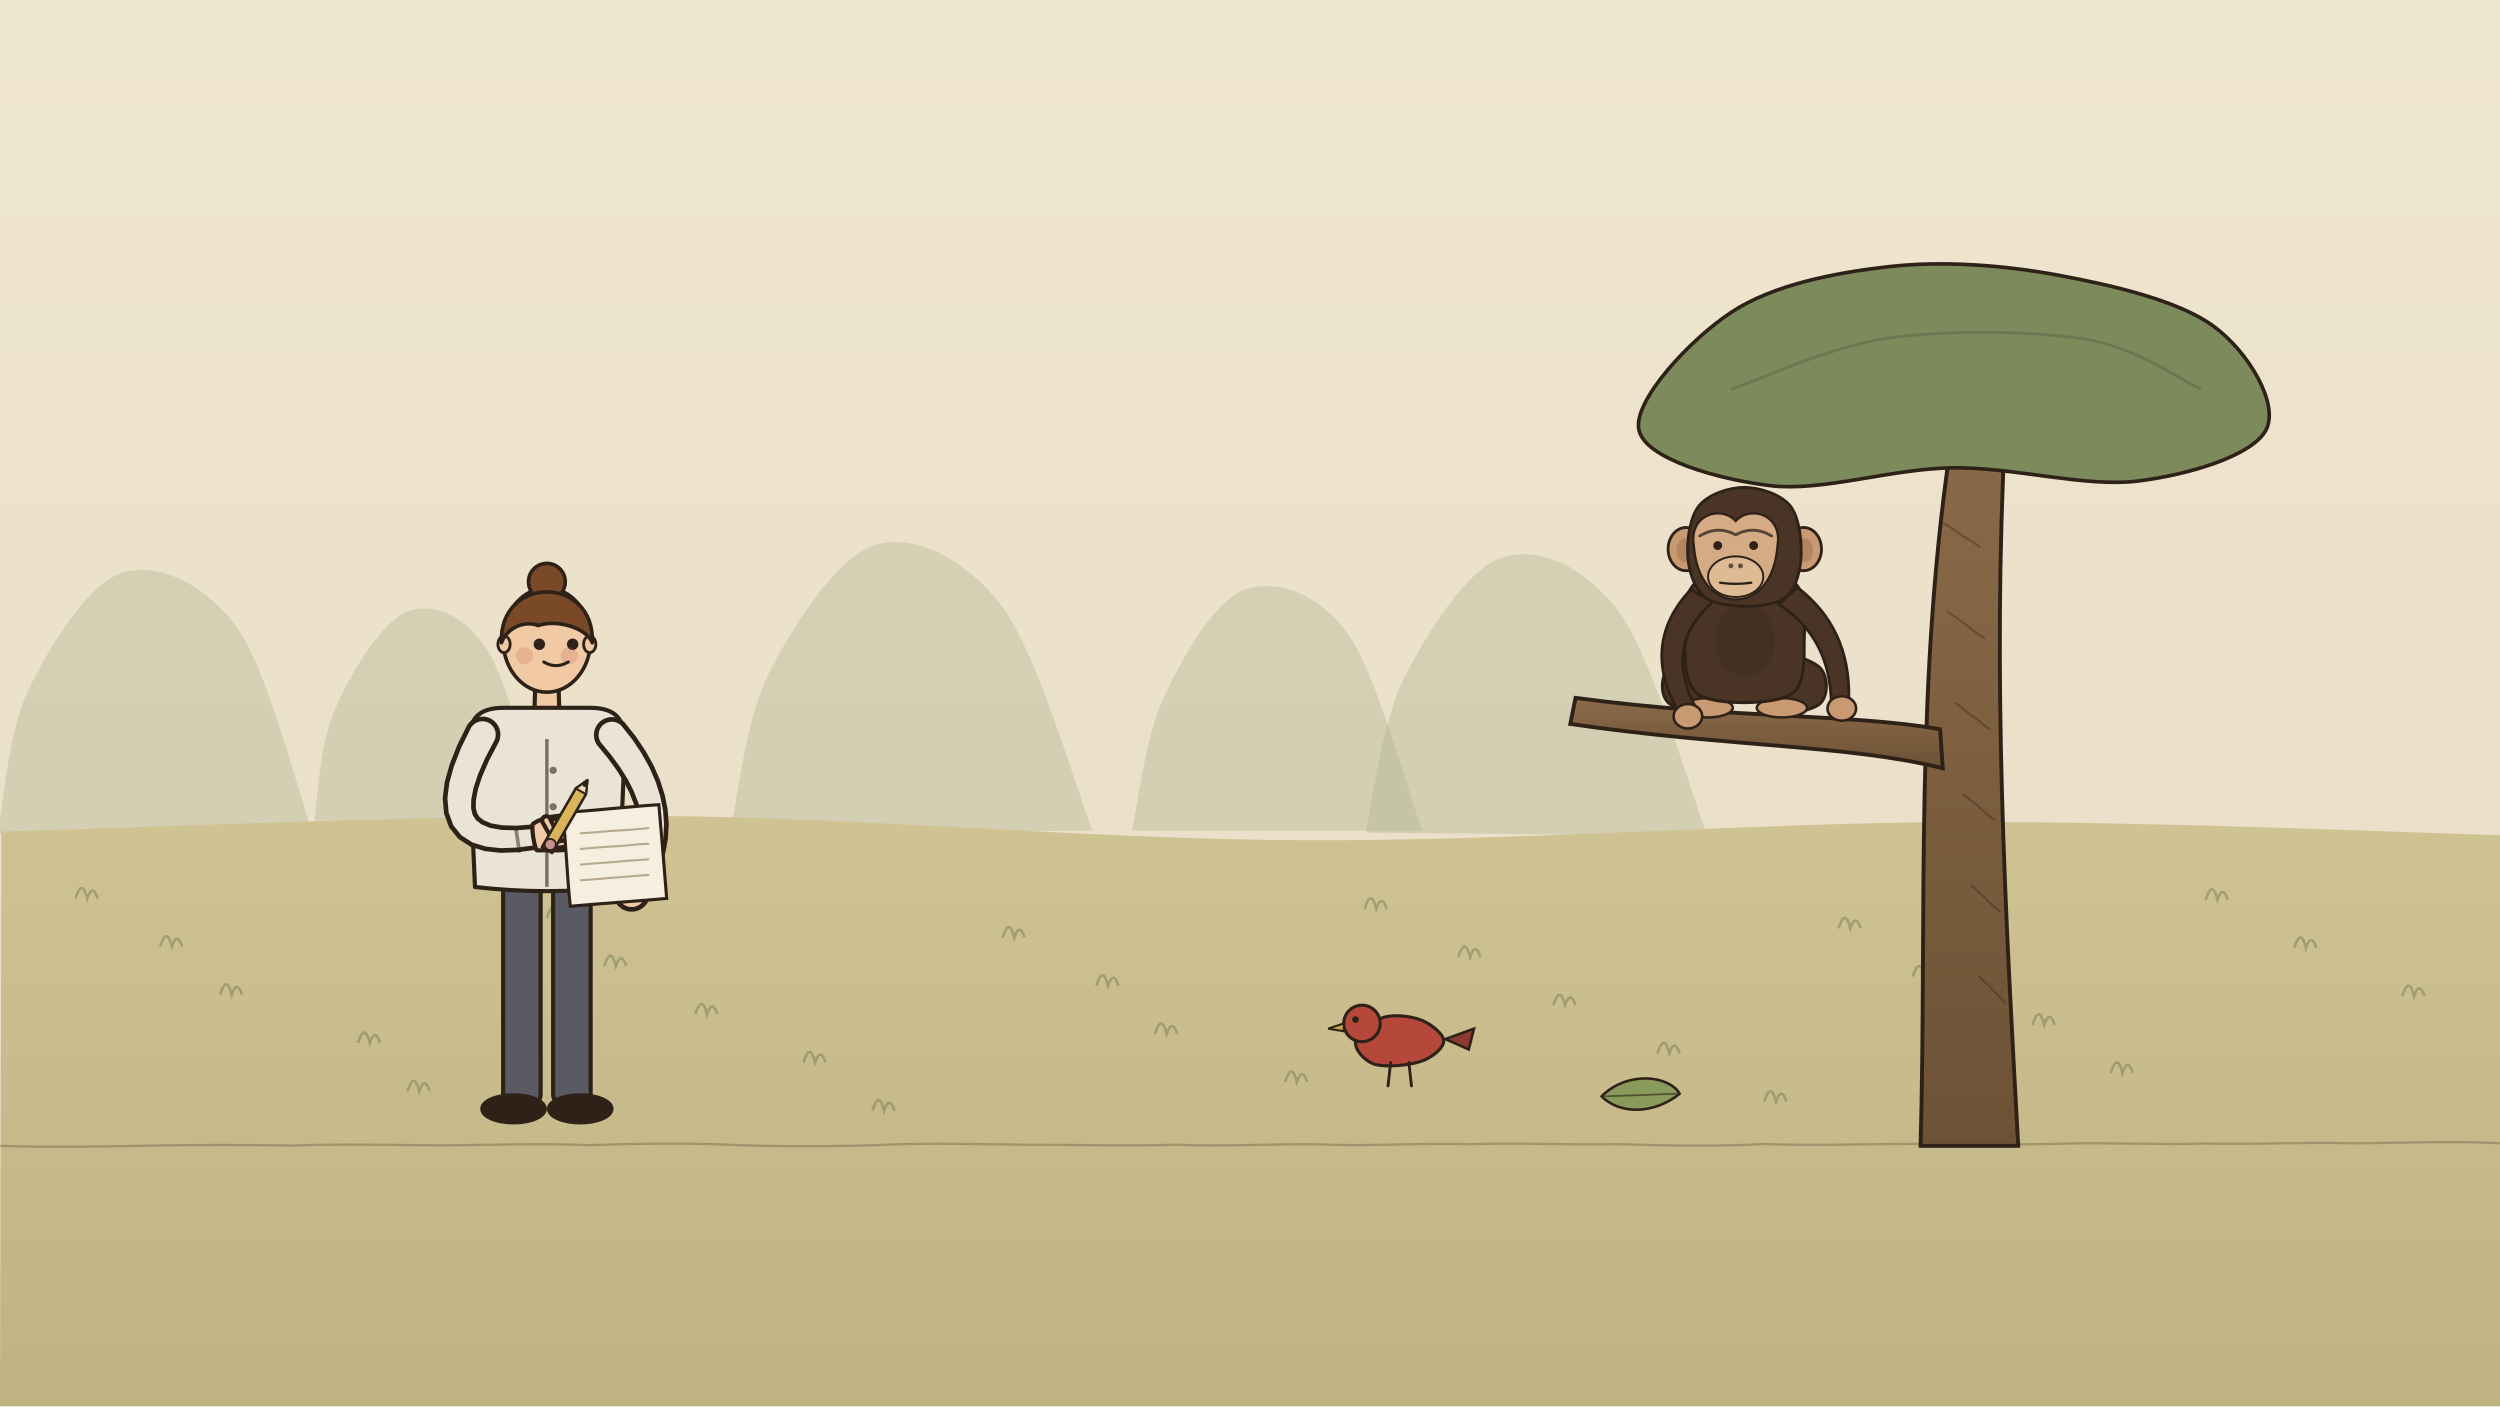
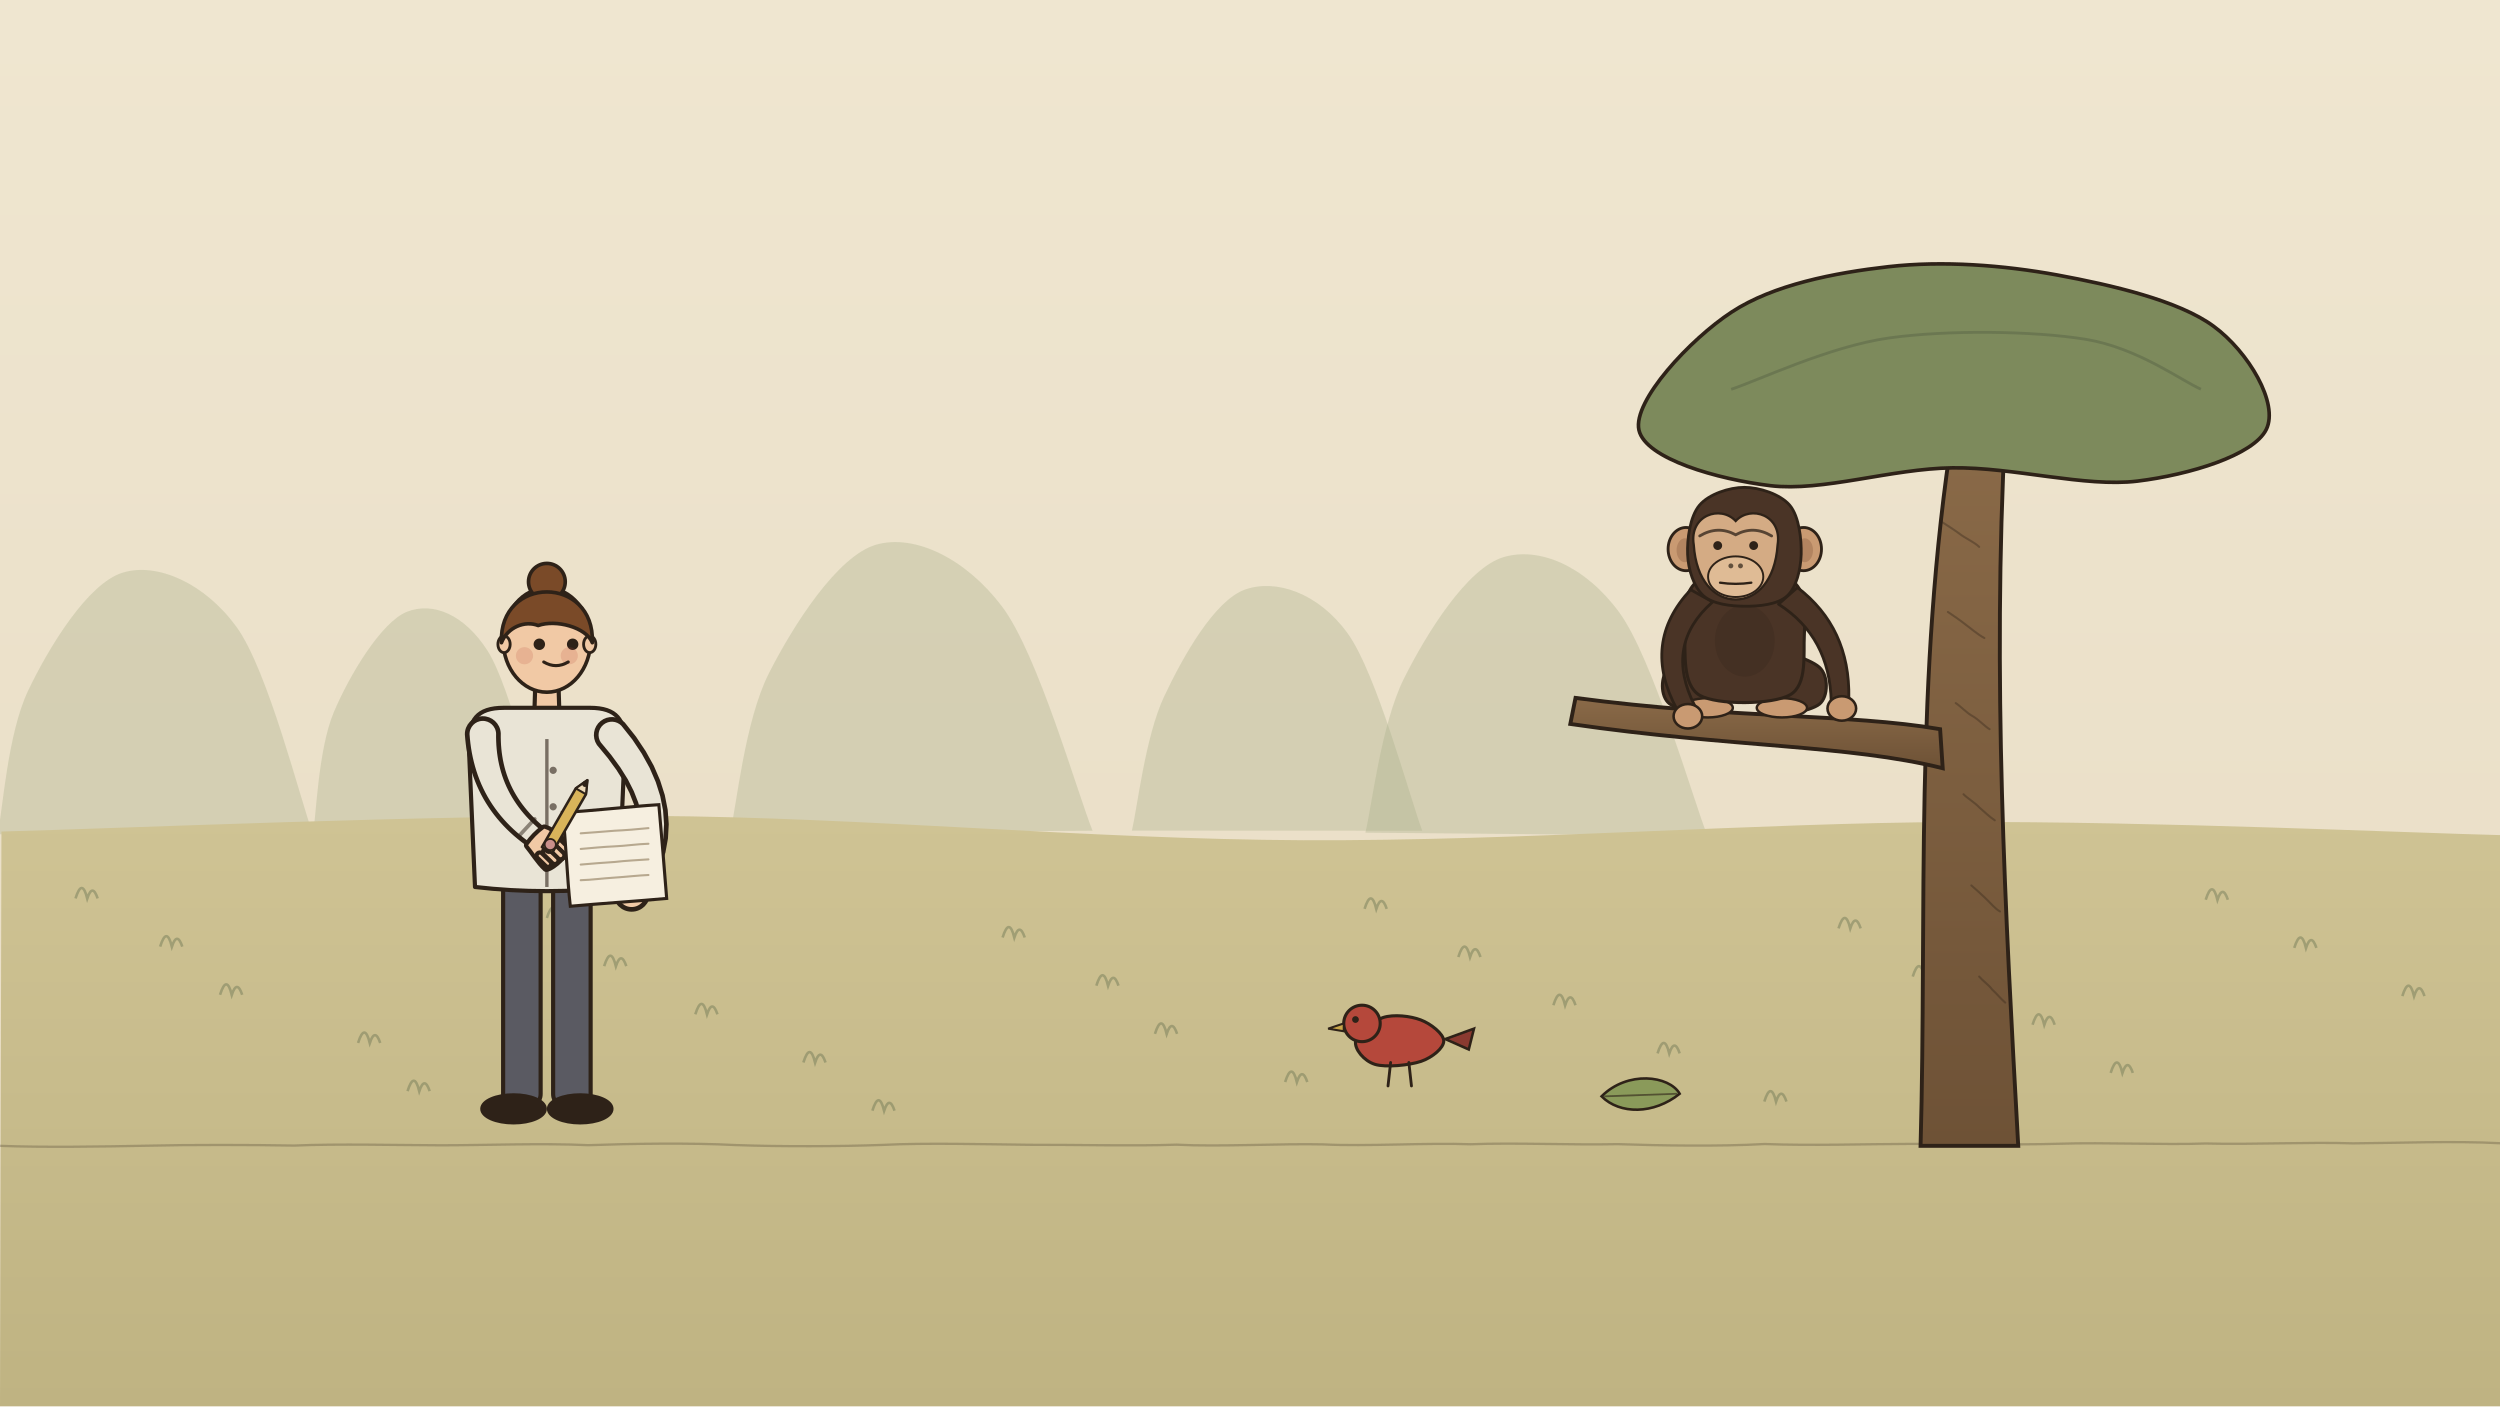
<svg xmlns="http://www.w3.org/2000/svg" viewBox="0 0 1920 1080" width="1920" height="1080">
  <defs>
    <linearGradient id="sky85" x1="0" y1="0" x2="0" y2="1">
      <stop offset="0" stop-color="#efe6d0" />
      <stop offset="1" stop-color="#e8dcc4" />
    </linearGradient>
    <linearGradient id="trunk85" x1="0" y1="0" x2="0" y2="1">
      <stop offset="0" stop-color="#8a6a48" />
      <stop offset="1" stop-color="#6e5236" />
    </linearGradient>
    <radialGradient id="canopy85" cx="0.5" cy="0.5" r="0.5">
      <stop offset="0" stop-color="#7d8a5c" stop-opacity="0.9" />
      <stop offset="1" stop-color="#7d8a5c" stop-opacity="0" />
    </radialGradient>
    <linearGradient id="grass85" x1="0" y1="0" x2="0" y2="1">
      <stop offset="0" stop-color="#cfc394" />
      <stop offset="1" stop-color="#bfb382" />
    </linearGradient>
  </defs>
  <rect width="1920" height="1080" fill="url(#sky85)" />
  <g id="bg-woodland-edge">
    <path d="M-1.8,640.7 C2.1,622.3 5.7,563.9 21.6,530.4 C37.6,496.9 67.5,447.9 94.2,439.8 C120.8,431.6 157.2,447.9 181.6,481.4 C206.0,515.0 230.7,614.5 240.5,641.1 Z" fill="#a9b08a" opacity=".35" />
    <path d="M240.2,642.1 C242.9,626.2 244.3,575.8 256.3,547.1 C268.4,518.4 292.9,477.6 312.6,469.8 C332.3,462.0 356.6,471.7 374.6,500.0 C392.5,528.3 412.7,616.3 420.4,639.6 Z" fill="#a9b08a" opacity=".35" />
    <path d="M560.7,639.7 C565.7,619.3 571.8,554.0 590.5,517.1 C609.2,480.2 643.1,426.9 672.9,418.3 C702.7,409.8 741.8,429.1 769.5,465.7 C797.2,502.3 827.5,609.3 839.1,638.0 Z" fill="#a9b08a" opacity=".35" />
    <path d="M869.3,637.9 C873.4,620.7 879.5,565.9 894.0,535.0 C908.5,504.2 932.9,460.8 956.4,452.7 C979.8,444.5 1012.1,455.1 1034.7,486.0 C1057.4,516.9 1082.7,612.6 1092.3,638.0 Z" fill="#a9b08a" opacity=".35" />
    <path d="M1048.6,639.5 C1053.5,619.8 1060.6,556.4 1078.2,521.2 C1095.8,485.9 1126.8,436.5 1154.3,428.0 C1181.9,419.5 1217.3,434.5 1243.5,470.2 C1269.6,505.8 1300.0,613.3 1311.3,641.9 Z" fill="#a9b08a" opacity=".35" />
    <path d="M1.1,638.6 C84.2,636.6 333.2,625.5 499.8,626.6 C666.4,627.7 833.9,644.5 1001.0,645.3 C1168.0,646.0 1348.5,631.9 1501.9,631.3 C1655.3,630.7 1851.6,639.7 1921.5,641.4 L1920,1080 L0,1080 Z" fill="url(#grass85)" />
    <path d="M58,690 q5,-16 9,0 q4,-12 8,0" fill="none" stroke="#5f6b4a" stroke-width="2" opacity=".4" />
    <path d="M123,727 q5,-16 9,0 q4,-12 8,0" fill="none" stroke="#5f6b4a" stroke-width="2" opacity=".4" />
    <path d="M169,764 q5,-16 9,0 q4,-12 8,0" fill="none" stroke="#5f6b4a" stroke-width="2" opacity=".4" />
    <path d="M275,801 q5,-16 9,0 q4,-12 8,0" fill="none" stroke="#5f6b4a" stroke-width="2" opacity=".4" />
    <path d="M313,838 q5,-16 9,0 q4,-12 8,0" fill="none" stroke="#5f6b4a" stroke-width="2" opacity=".4" />
    <path d="M420,705 q5,-16 9,0 q4,-12 8,0" fill="none" stroke="#5f6b4a" stroke-width="2" opacity=".4" />
    <path d="M464,742 q5,-16 9,0 q4,-12 8,0" fill="none" stroke="#5f6b4a" stroke-width="2" opacity=".4" />
    <path d="M534,779 q5,-16 9,0 q4,-12 8,0" fill="none" stroke="#5f6b4a" stroke-width="2" opacity=".4" />
    <path d="M617,816 q5,-16 9,0 q4,-12 8,0" fill="none" stroke="#5f6b4a" stroke-width="2" opacity=".4" />
    <path d="M670,853 q5,-16 9,0 q4,-12 8,0" fill="none" stroke="#5f6b4a" stroke-width="2" opacity=".4" />
    <path d="M770,720 q5,-16 9,0 q4,-12 8,0" fill="none" stroke="#5f6b4a" stroke-width="2" opacity=".4" />
    <path d="M842,757 q5,-16 9,0 q4,-12 8,0" fill="none" stroke="#5f6b4a" stroke-width="2" opacity=".4" />
    <path d="M887,794 q5,-16 9,0 q4,-12 8,0" fill="none" stroke="#5f6b4a" stroke-width="2" opacity=".4" />
    <path d="M987,831 q5,-16 9,0 q4,-12 8,0" fill="none" stroke="#5f6b4a" stroke-width="2" opacity=".4" />
    <path d="M1048,698 q5,-16 9,0 q4,-12 8,0" fill="none" stroke="#5f6b4a" stroke-width="2" opacity=".4" />
    <path d="M1120,735 q5,-16 9,0 q4,-12 8,0" fill="none" stroke="#5f6b4a" stroke-width="2" opacity=".4" />
    <path d="M1193,772 q5,-16 9,0 q4,-12 8,0" fill="none" stroke="#5f6b4a" stroke-width="2" opacity=".4" />
    <path d="M1273,809 q5,-16 9,0 q4,-12 8,0" fill="none" stroke="#5f6b4a" stroke-width="2" opacity=".4" />
    <path d="M1355,846 q5,-16 9,0 q4,-12 8,0" fill="none" stroke="#5f6b4a" stroke-width="2" opacity=".4" />
    <path d="M1412,713 q5,-16 9,0 q4,-12 8,0" fill="none" stroke="#5f6b4a" stroke-width="2" opacity=".4" />
    <path d="M1469,750 q5,-16 9,0 q4,-12 8,0" fill="none" stroke="#5f6b4a" stroke-width="2" opacity=".4" />
    <path d="M1561,787 q5,-16 9,0 q4,-12 8,0" fill="none" stroke="#5f6b4a" stroke-width="2" opacity=".4" />
    <path d="M1621,824 q5,-16 9,0 q4,-12 8,0" fill="none" stroke="#5f6b4a" stroke-width="2" opacity=".4" />
    <path d="M1694,691 q5,-16 9,0 q4,-12 8,0" fill="none" stroke="#5f6b4a" stroke-width="2" opacity=".4" />
    <path d="M1762,728 q5,-16 9,0 q4,-12 8,0" fill="none" stroke="#5f6b4a" stroke-width="2" opacity=".4" />
    <path d="M1845,765 q5,-16 9,0 q4,-12 8,0" fill="none" stroke="#5f6b4a" stroke-width="2" opacity=".4" />
    <path d="M0.0,880.0 C32.9,881.3 78.7,880.6 112.9,879.9 C146.0,879.1 192.7,879.2 225.9,879.8 C259.8,878.3 305.6,879.5 338.8,879.6 C371.4,879.6 416.7,877.8 451.8,879.5 C484.6,878.3 530.1,877.6 564.7,879.4 C600.3,880.7 644.5,880.5 677.6,879.3 C711.2,877.6 754.8,878.8 790.6,879.2 C826.2,879.1 870.5,880.3 903.5,879.1 C936.1,880.9 984.1,878.1 1016.5,878.9 C1048.6,880.6 1097.2,877.5 1129.4,878.8 C1162.6,877.4 1206.9,879.5 1242.4,878.7 C1274.6,879.8 1320.3,880.6 1355.3,878.6 C1390.7,880.0 1433.0,878.6 1468.2,878.5 C1500.3,878.3 1545.7,879.5 1581.2,878.4 C1616.7,877.2 1661.4,879.4 1694.1,878.2 C1729.1,879.2 1773.1,876.9 1807.1,878.1 C1839.2,877.9 1885.0,876.1 1920.0,878.0" fill="none" stroke="#2e2218" stroke-width="1.8" stroke-linecap="round" opacity="0.25" />
  </g>
  <g id="acacia-tree">
    <path d="M1475,880 C1480,700 1470,520 1500,330 L1540,330 C1530,520 1540,700 1550,880 Z" fill="url(#trunk85)" stroke="#2e2218" stroke-width="3" />
    <path d="M1490,560 C1420,548 1330,552 1210,536 L1206,556 C1330,574 1420,572 1492,590 Z" fill="url(#trunk85)" stroke="#2e2218" stroke-width="3" />
    <path d="M1258.7,330.3 C1253.8,308.0 1298.0,260.5 1330.0,239.6 C1361.9,218.7 1408.8,209.5 1450.5,204.8 C1492.2,200.1 1538.4,203.6 1580.0,211.2 C1621.6,218.9 1673.3,230.8 1700.1,250.6 C1726.9,270.3 1750.3,309.9 1740.5,329.8 C1730.8,349.6 1681.7,364.6 1641.5,369.5 C1601.3,374.4 1546.5,358.7 1499.5,359.3 C1452.5,359.9 1399.7,377.8 1359.6,373.0 C1319.5,368.1 1263.7,352.5 1258.7,330.3 Z" fill="#7d8a5c" stroke="#2e2218" stroke-width="2.8" />
    <path d="M1329.5,299.0 C1349.7,292.4 1405.1,266.0 1450.5,259.6 C1495.9,253.2 1561.9,254.1 1601.9,260.6 C1641.9,267.2 1675.5,292.5 1690.3,298.9" fill="none" stroke="#5f6b4a" stroke-width="2.2" opacity=".6" />
    <path d="M1490.0,400.0 C1495.4,403.5 1500.6,406.7 1505.0,410.0 C1509.0,413.2 1516.4,416.4 1520.0,420.0" fill="none" stroke="#2e2218" stroke-width="1.6" stroke-linecap="round" opacity="0.35" />
    <path d="M1496.0,470.0 C1499.3,472.1 1506.5,477.2 1510.0,480.0 C1513.6,482.6 1519.0,487.4 1524.0,490.0" fill="none" stroke="#2e2218" stroke-width="1.6" stroke-linecap="round" opacity="0.35" />
    <path d="M1502.0,540.0 C1505.4,542.0 1510.6,547.8 1515.0,550.0 C1519.6,552.6 1524.4,558.0 1528.0,560.0" fill="none" stroke="#2e2218" stroke-width="1.6" stroke-linecap="round" opacity="0.35" />
    <path d="M1508.0,610.0 C1510.7,612.9 1516.6,616.3 1520.0,620.0 C1523.1,622.7 1528.2,627.6 1532.0,630.0" fill="none" stroke="#2e2218" stroke-width="1.6" stroke-linecap="round" opacity="0.35" />
    <path d="M1514.0,680.0 C1517.1,682.7 1521.7,686.8 1525.0,690.0 C1528.8,693.5 1532.1,697.9 1536.0,700.0" fill="none" stroke="#2e2218" stroke-width="1.6" stroke-linecap="round" opacity="0.35" />
    <path d="M1520.0,750.0 C1522.7,753.2 1527.7,756.7 1530.0,760.0 C1533.8,763.4 1536.5,767.0 1540.0,770.0" fill="none" stroke="#2e2218" stroke-width="1.6" stroke-linecap="round" opacity="0.35" />
  </g>
  <g id="mv-breathe-chimp">
    <path d="M1326.1,501.1 C1319.1,495.7 1289.5,506.0 1282.1,512.5 C1274.8,519.1 1275.1,535.0 1282.1,540.4 C1289.1,545.8 1316.9,551.6 1324.2,545.1 C1331.5,538.5 1333.1,506.5 1326.1,501.1 Z" fill="#4a3426" stroke="#2e2218" stroke-width="2.4" stroke-linejoin="round" />
    <ellipse cx="1311.5" cy="543.6" rx="19.3" ry="7.4" fill="#c99a72" stroke="#2e2218" stroke-width="1.9" />
    <path d="M1353.7,501.5 C1360.5,496.0 1389.9,505.8 1397.2,512.4 C1404.5,518.9 1404.2,535.1 1397.4,540.7 C1390.7,546.2 1363.8,551.9 1356.5,545.4 C1349.2,538.9 1346.9,507.0 1353.7,501.5 Z" fill="#4a3426" stroke="#2e2218" stroke-width="2.4" stroke-linejoin="round" />
    <ellipse cx="1368.5" cy="543.6" rx="19.3" ry="7.4" fill="#c99a72" stroke="#2e2218" stroke-width="1.9" />
    <path d="M1301.0,448.8 C1293.4,456.8 1293.0,473.0 1293.8,487.2 C1294.5,501.4 1291.9,526.2 1305.4,534.0 C1318.9,541.7 1361.4,541.3 1374.8,533.6 C1388.2,525.9 1384.9,501.9 1385.7,487.8 C1386.4,473.6 1386.9,456.7 1379.2,448.6 C1371.6,440.5 1352.8,438.9 1339.8,438.9 C1326.7,439.0 1308.7,440.7 1301.0,448.8 Z" fill="#4a3426" stroke="#2e2218" stroke-width="2.4" stroke-linejoin="round" />
    <ellipse cx="1340.0" cy="492.1" rx="23.0" ry="27.6" fill="#3a281c" opacity=".35" />
    <path d="M1298.4,452.9 Q1260.1,493.9 1288.1,545.1 L1301.6,542.1 Q1277.7,495.3 1315.3,462.3 Z" fill="#4a3426" stroke="#2e2218" stroke-width="2.2" stroke-linejoin="round" />
    <ellipse cx="1296.3" cy="550.1" rx="11.0" ry="9.4" fill="#c99a72" stroke="#2e2218" stroke-width="2.0" />
    <path d="M1365.9,464.0 Q1405.3,489.1 1406.4,539.1 L1419.9,536.1 Q1420.9,482.1 1380.4,451.2 Z" fill="#4a3426" stroke="#2e2218" stroke-width="2.2" stroke-linejoin="round" />
    <ellipse cx="1414.5" cy="544.1" rx="11.0" ry="9.4" fill="#c99a72" stroke="#2e2218" stroke-width="2.0" />
    <g id="mv-nod-chimp-head">
      <ellipse cx="1294.9" cy="421.7" rx="13.8" ry="16.6" fill="#c99a72" stroke="#2e2218" stroke-width="2.2" />
      <ellipse cx="1294.0" cy="422.6" rx="6.4" ry="9.2" fill="#a87a58" opacity=".7" />
      <ellipse cx="1385.1" cy="421.7" rx="13.8" ry="16.6" fill="#c99a72" stroke="#2e2218" stroke-width="2.2" />
      <ellipse cx="1386.0" cy="422.6" rx="6.4" ry="9.2" fill="#a87a58" opacity=".7" />
      <path d="M1296.1,425.8 C1295.6,414.2 1297.9,396.6 1305.2,388.0 C1312.4,379.5 1328.1,374.3 1339.7,374.3 C1351.2,374.3 1367.2,379.5 1374.5,388.0 C1381.7,396.6 1383.6,414.1 1383.3,425.7 C1382.9,437.4 1379.7,451.1 1372.5,457.7 C1365.2,464.4 1350.6,465.7 1339.8,465.6 C1329.1,465.5 1315.4,464.0 1308.1,457.4 C1300.8,450.7 1296.5,437.3 1296.1,425.8 Z" fill="#4a3426" stroke="#2e2218" stroke-width="2.2" stroke-linejoin="round" />
      <path d="M1333.0,400.1 C1321.5,387.7 1297.1,395.5 1300.8,418.5 C1302.6,446.1 1316.9,460.4 1333.0,460.4 C1349.1,460.4 1363.4,446.1 1365.2,418.5 C1368.9,395.5 1344.5,387.7 1333.0,400.1 Z" fill="#d4ab84" stroke="#2e2218" stroke-width="1.8" />
      <ellipse cx="1333.0" cy="442.9" rx="21.2" ry="15.6" fill="#dfbb95" stroke="#2e2218" stroke-width="1.5" />
      <path d="M1305.4,411.6 Q1319.2,403.3 1333.0,410.7 Q1346.8,403.3 1360.6,411.6" fill="none" stroke="#2e2218" stroke-width="2.2" stroke-linecap="round" opacity=".75" />
      <g id="mv-blink-chimp-eyes">
        <circle cx="1319.2" cy="419.0" r="3.4" fill="#2e2218" />
        <circle cx="1346.8" cy="419.0" r="3.4" fill="#2e2218" />
      </g>
      <circle cx="1329.3" cy="434.6" r="1.9" fill="#2e2218" opacity=".7" />
      <circle cx="1336.7" cy="434.6" r="1.9" fill="#2e2218" opacity=".7" />
      <path d="M1321.0,447.5 Q1333.0,449.3 1345.0,447.5" fill="none" stroke="#2e2218" stroke-width="1.8" stroke-linecap="round" />
    </g>
  </g>
  <g id="mv-hop-bird" data-h="26" data-per="1.3">
    <path d="M1041.1,799.7 C1042.2,793.7 1053.8,784.3 1062.1,781.5 C1070.4,778.8 1083.3,780.3 1091.1,783.3 C1098.9,786.2 1108.8,794.1 1108.8,799.4 C1108.9,804.7 1100.2,812.1 1091.4,815.1 C1082.5,818.1 1064.3,820.0 1055.9,817.4 C1047.5,814.8 1040.1,805.7 1041.1,799.7 Z" fill="#b5483b" stroke="#2e2218" stroke-width="2.4" />
    <circle cx="1046" cy="786" r="14" fill="#b5483b" stroke="#2e2218" stroke-width="2.4" />
    <circle cx="1041" cy="783" r="2.6" fill="#2e2218" />
    <path d="M1032,786 L1020,790 L1032,792 Z" fill="#c9a64a" stroke="#2e2218" stroke-width="1.6" />
    <path d="M1110,798 L1132,790 L1128,806 Z" fill="#8a3a30" stroke="#2e2218" stroke-width="2" />
    <path d="M1068.0,816.0 C1067.7,818.7 1067.3,822.3 1067.0,825.0 C1066.7,827.7 1066.3,831.3 1066.0,834.0" fill="none" stroke="#2e2218" stroke-width="2.2" stroke-linecap="round" opacity="1" />
    <path d="M1082.0,816.0 C1082.3,818.7 1082.7,822.3 1083.0,825.0 C1083.3,827.7 1083.7,831.3 1084.0,834.0" fill="none" stroke="#2e2218" stroke-width="2.2" stroke-linecap="round" opacity="1" />
  </g>
  <g id="mv-core-drop-leaf" data-delay="1.6">
    <path d="M1230,842 C1250,822 1282,826 1290,840 C1270,856 1244,856 1230,842 Z" fill="#8a9a5a" stroke="#2e2218" stroke-width="2" />
    <path d="M1232,842 L1288,840" stroke="#2e2218" stroke-width="1.4" opacity=".6" />
  </g>
  <g id="mv-breathe-scientist-person">
    <rect x="386.4" y="663.6" width="28.8" height="188.0" rx="11.5" fill="#5a5a62" stroke="#2e2218" stroke-width="3.2" />
    <ellipse cx="394.4" cy="851.6" rx="24.0" ry="10.4" fill="#2e2218" stroke="#2e2218" stroke-width="3.2" />
    <rect x="424.8" y="663.6" width="28.8" height="188.0" rx="11.5" fill="#5a5a62" stroke="#2e2218" stroke-width="3.2" />
    <ellipse cx="445.6" cy="851.6" rx="24.0" ry="10.4" fill="#2e2218" stroke="#2e2218" stroke-width="3.2" />
    <path d="M411.2,522.0 L410.4,547.6 L429.6,547.6 L428.8,522.0 Z" fill="#f1c9a5" stroke="#2e2218" stroke-width="3.2" />
    <path d="M387.0,543.6 C366.0,543.6 360.0,553.2 360.0,571.6 L364.8,681.2 Q420.0,687.6 475.2,681.2 L480.0,571.6 C480.0,553.2 474.0,543.6 453.0,543.6 Z" fill="#e9e4d6" stroke="#2e2218" stroke-width="3.2" stroke-linejoin="round" />
    <path d="M420.0,567.6 L420.0,681.2" stroke="#2e2218" stroke-width="2.6" opacity=".6" />
    <circle cx="424.8" cy="591.6" r="2.8" fill="#2e2218" opacity=".6" />
    <circle cx="424.8" cy="619.6" r="2.8" fill="#2e2218" opacity=".6" />
-     <g class="mv mv-limb-scientist-person-r-1" data-pivot="370.8 563.6" data-amp="0">
-       <path d="M360.1,558.2 L352.6,573.4 L347.0,587.7 L343.3,600.9 L341.8,613.1 L342.8,624.4 L346.5,634.6 L353.2,642.9 L362.2,648.7 L372.7,651.9 L384.6,653.2 L398.0,652.7 L412.6,650.7 A8.0,8.0 0 0 0 410.9,634.8 L396.9,635.9 L385.6,635.6 L376.8,634.1 L370.6,631.5 L366.8,628.5 L364.7,625.2 L363.6,620.7 L363.7,614.4 L365.3,605.9 L368.7,595.5 L374.0,583.3 L381.5,569.0 A12.0,12.0 0 0 0 360.1,558.2Z" fill="#e9e4d6" stroke="#2e2218" stroke-width="3.60" stroke-linejoin="round" />
-       <path d="M398.8,653.6 L396.2,636.2" stroke="#2e2218" stroke-width="2.88" stroke-linecap="round" opacity=".5" />
-       <g transform="translate(411.8 642.7) rotate(81.41) scale(24.000)">
+     <g class="mv mv-limb-scientist-person-r-1" data-pivot="370.8 563.6" data-amp="0" data-armfixed="1">
+       <path d="M358.81,564.02 L359.10,567.54 L359.50,571.18 L360.00,574.82 L360.59,578.31 L361.31,581.91 L362.14,585.49 L363.08,589.05 L364.13,592.57 L365.30,596.06 L366.59,599.50 L368.00,602.90 L369.53,606.24 L371.17,609.52 L372.92,612.74 L374.73,615.78 L376.70,618.86 L378.78,621.86 L380.95,624.78 L383.22,627.62 L385.58,630.37 L388.02,633.04 L390.54,635.61 L393.14,638.10 L395.80,640.50 L398.46,642.74 L401.24,644.97 L404.08,647.11 L406.90,649.12 A8.00,8.00 0 0 0 416.60,636.38 L414.20,634.35 L411.93,632.30 L409.73,630.21 L407.52,627.99 L405.46,625.78 L403.48,623.51 L401.57,621.19 L399.74,618.81 L398.01,616.39 L396.36,613.91 L394.80,611.39 L393.33,608.82 L391.96,606.20 L390.63,603.44 L389.46,600.74 L388.38,598.01 L387.40,595.24 L386.52,592.44 L385.74,589.62 L385.06,586.77 L384.46,583.90 L383.97,581.01 L383.56,578.11 L383.24,575.19 L382.99,572.14 L382.85,569.20 L382.78,566.25 L382.79,563.18 A12.00,12.00 0 0 0 358.81,564.02Z" fill="#e9e4d6" stroke="#2e2218" stroke-width="3.60" stroke-linejoin="round" />
+       <path d="M398.72,641.85 L410.67,628.95" stroke="#2e2218" stroke-width="2.88" stroke-linecap="round" opacity=".5" />
+       <g transform="translate(411.82 642.76) rotate(134.30) scale(24.000)">
        <g fill="#2e2218" stroke="#2e2218" stroke-width="0.27" stroke-linejoin="round">
          <path d="M0.370,0 C0.111,0.04 -0.111,0.04 -0.370,0 C-0.500,-0.25 -0.510,-0.62 -0.480,-0.960 C-0.288,-1.050 0.288,-1.050 0.480,-0.920 C0.490,-0.62 0.390,-0.22 0.370,0 Z" />
        </g>
        <g fill="#f1c9a5" stroke="none">
          <path d="M0.370,0 C0.111,0.04 -0.111,0.04 -0.370,0 C-0.500,-0.25 -0.510,-0.62 -0.480,-0.960 C-0.288,-1.050 0.288,-1.050 0.480,-0.920 C0.490,-0.62 0.390,-0.22 0.370,0 Z" />
        </g>
        <path d="M-0.473,-0.94 L-0.473,-0.57 A0.118,0.118 0 0 0 -0.237,-0.57 L-0.237,-0.94 A0.118,0.118 0 0 0 -0.473,-0.94 Z" fill="#f1c9a5" stroke="#2e2218" stroke-width="0.135" stroke-linejoin="round" />
        <path d="M-0.244,-0.97 L-0.244,-0.6 A0.124,0.124 0 0 0 0.004,-0.6 L0.004,-0.97 A0.124,0.124 0 0 0 -0.244,-0.97 Z" fill="#f1c9a5" stroke="#2e2218" stroke-width="0.135" stroke-linejoin="round" />
        <path d="M0.002,-0.95 L0.002,-0.58 A0.118,0.118 0 0 0 0.238,-0.58 L0.238,-0.95 A0.118,0.118 0 0 0 0.002,-0.95 Z" fill="#f1c9a5" stroke="#2e2218" stroke-width="0.135" stroke-linejoin="round" />
        <path d="M0.248,-0.87 L0.248,-0.5 A0.102,0.102 0 0 0 0.452,-0.5 L0.452,-0.87 A0.102,0.102 0 0 0 0.248,-0.87 Z" fill="#f1c9a5" stroke="#2e2218" stroke-width="0.135" stroke-linejoin="round" />
        <path d="M-0.427,-0.272 L0.016,-0.441 A0.115,0.115 0 0 0 -0.056,-0.659 L-0.513,-0.528 A0.135,0.135 0 0 0 -0.427,-0.272 Z" fill="#f1c9a5" stroke="#2e2218" stroke-width="0.135" stroke-linejoin="round" />
      </g>
    </g>
    <g class="mv mv-limb-scientist-person-l-1" data-pivot="469.2 563.6">
      <path d="M459.9,571.1 L468.1,581.0 L474.9,590.3 L480.6,599.4 L485.1,608.3 L488.5,617.0 L490.8,625.5 L492.0,633.8 L492.2,642.1 L491.3,650.5 L489.4,658.8 L486.2,667.3 L481.7,676.2 A8.0,8.0 0 0 0 495.7,683.9 L501.3,674.6 L505.9,664.6 L509.3,654.3 L511.2,643.8 L511.8,633.0 L511.0,622.1 L508.8,611.0 L505.3,600.0 L500.5,588.9 L494.4,577.9 L487.0,566.8 L478.5,556.1 A12.0,12.0 0 0 0 459.9,571.1Z" fill="#e9e4d6" stroke="#2e2218" stroke-width="3.60" stroke-linejoin="round" />
      <path d="M488.9,663.2 L503.8,672.5" stroke="#2e2218" stroke-width="2.88" stroke-linecap="round" opacity=".5" />
      <circle cx="485.1" cy="685.9" r="12.5" fill="#f1c9a5" stroke="#2e2218" stroke-width="3.60" />
    </g>
    <g id="field-notebook">
      <path d="M432.0,624.0 C454.3,622.8 484.7,619.3 506.0,618.0 C508.0,639.7 510.2,667.5 512.0,690.0 C489.4,692.1 460.9,693.9 438.0,696.0 C435.5,674.3 434.7,645.6 432.0,624.0 Z" fill="#f6efe0" stroke="#2e2218" stroke-width="2.4" />
      <path d="M446.0,640.0 C453.7,639.5 464.2,638.6 472.0,638.0 C479.3,637.7 490.2,636.8 498.0,636.0" fill="none" stroke="#9c8a6c" stroke-width="1.6" stroke-linecap="round" opacity="0.7" />
      <path d="M446.0,652.0 C454.2,651.3 464.2,650.3 472.0,650.0 C479.8,649.7 489.9,648.2 498.0,648.0" fill="none" stroke="#9c8a6c" stroke-width="1.6" stroke-linecap="round" opacity="0.7" />
      <path d="M446.0,664.0 C454.2,663.3 463.8,662.5 472.0,662.0 C480.3,661.0 489.8,660.6 498.0,660.0" fill="none" stroke="#9c8a6c" stroke-width="1.6" stroke-linecap="round" opacity="0.7" />
      <path d="M446.0,676.0 C453.8,675.8 463.7,674.5 472.0,674.0 C480.2,673.5 490.2,672.3 498.0,672.0" fill="none" stroke="#9c8a6c" stroke-width="1.6" stroke-linecap="round" opacity="0.7" />
    </g>
    <g>
      <path d="M424.0,655.1 L450.0,610.0 L451.1,599.2 L442.2,605.5 L416.2,650.6 Z" fill="#d9b45a" stroke="#2e2218" stroke-width="2" stroke-linejoin="round" />
      <path d="M450.0,610.0 L451.1,599.2 L442.2,605.5 Z" fill="#ecd9b8" stroke="#2e2218" stroke-width="1.6" stroke-linejoin="round" />
      <circle cx="449.3" cy="602.2" r="2.2" fill="#2e2218" />
      <circle cx="422.6" cy="648.6" r="4.3" fill="#c98f8a" stroke="#2e2218" stroke-width="1.4" />
    </g>
    <g id="mv-nod-scientist-person-head">
      <ellipse cx="420.0" cy="491.6" rx="33.6" ry="40.0" fill="#f1c9a5" stroke="#2e2218" stroke-width="2.8" />
      <ellipse cx="387.1" cy="494.8" rx="4.7" ry="6.4" fill="#f1c9a5" stroke="#2e2218" stroke-width="2.2" />
      <ellipse cx="452.9" cy="494.8" rx="4.7" ry="6.4" fill="#f1c9a5" stroke="#2e2218" stroke-width="2.2" />
      <circle cx="420.0" cy="446.8" r="14.1" fill="#7a4a28" stroke="#2e2218" stroke-width="2.8" />
      <path d="M385.1,493.6 C383.0,441.6 457.0,441.6 454.9,493.6 C450.2,481.6 426.7,475.6 413.3,480.4 C403.2,476.4 389.8,481.6 385.1,493.6 Z" fill="#7a4a28" stroke="#2e2218" stroke-width="2.8" stroke-linejoin="round" />
      <g id="mv-blink-scientist-person-eyes">
        <circle cx="414.2" cy="494.8" r="4.4" fill="#2e2218" />
        <circle cx="439.8" cy="494.8" r="4.4" fill="#2e2218" />
      </g>
      <circle cx="402.8" cy="503.6" r="6.6" fill="#b5483b" opacity=".18" />
      <circle cx="437.2" cy="503.6" r="6.6" fill="#b5483b" opacity=".18" />
      <path d="M417.6,508.4 Q427.0,514.0 436.4,508.4" fill="none" stroke="#2e2218" stroke-width="2.4" stroke-linecap="round" />
    </g>
  </g>
</svg>
